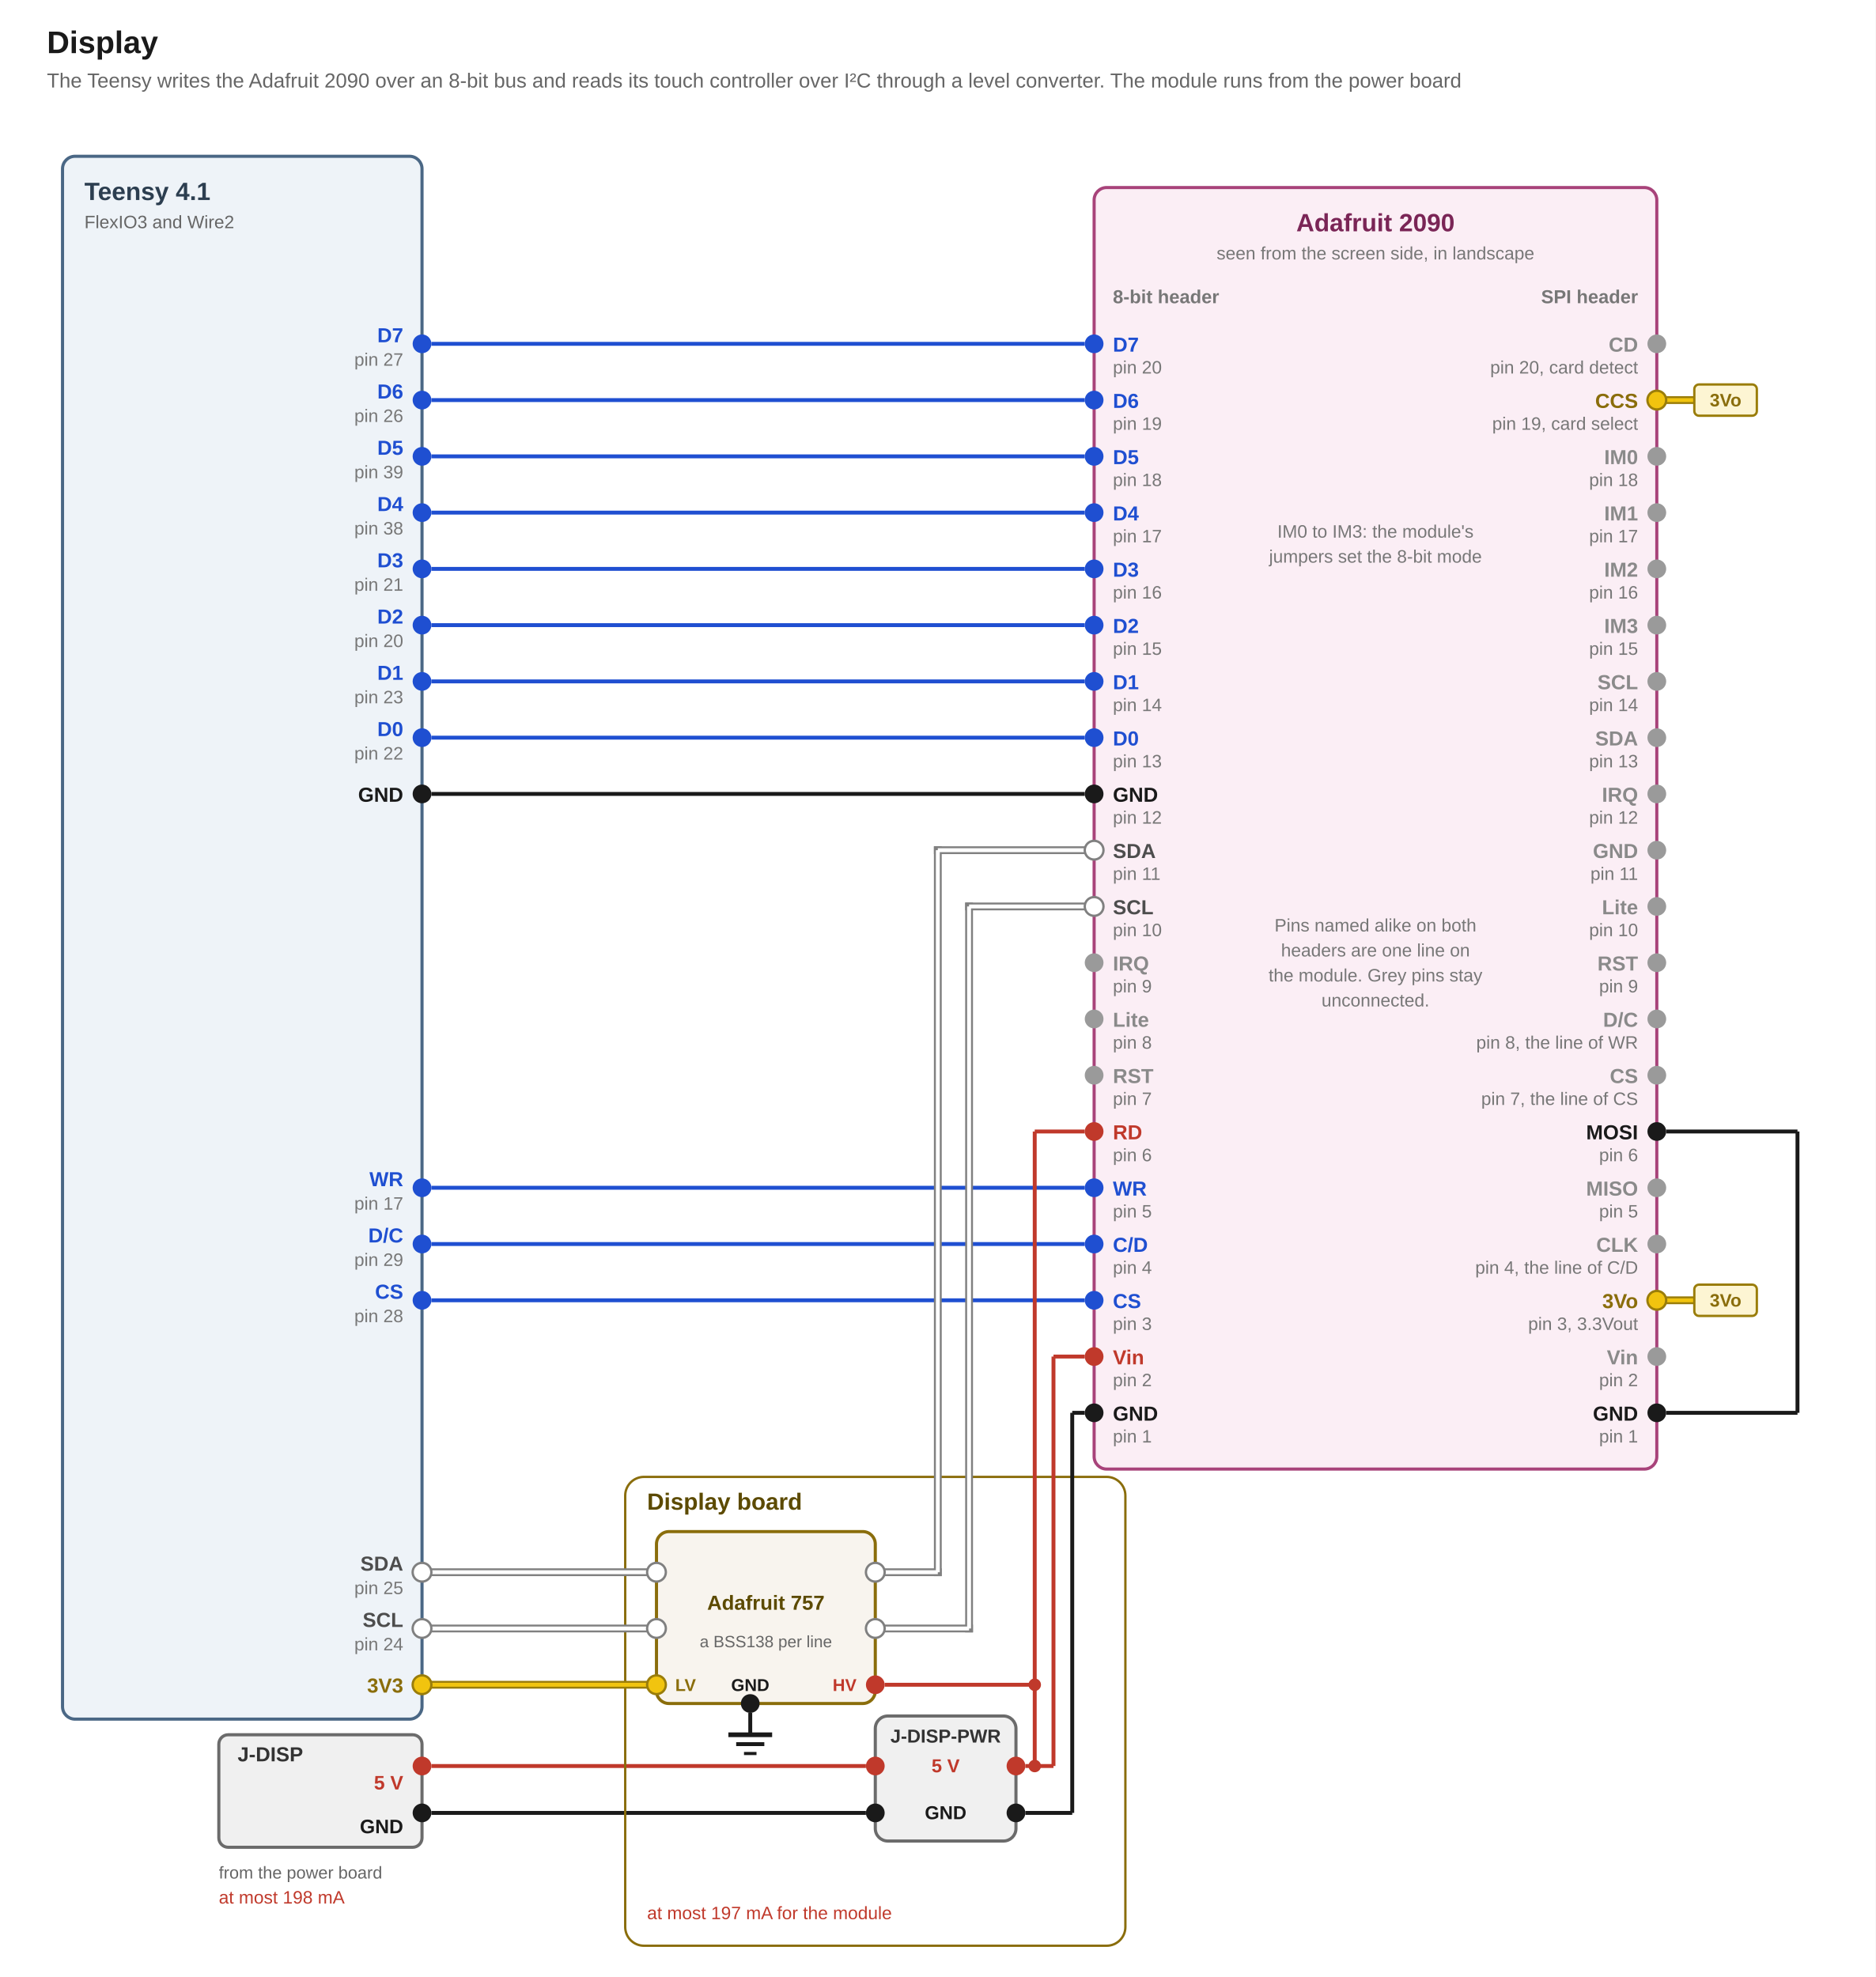
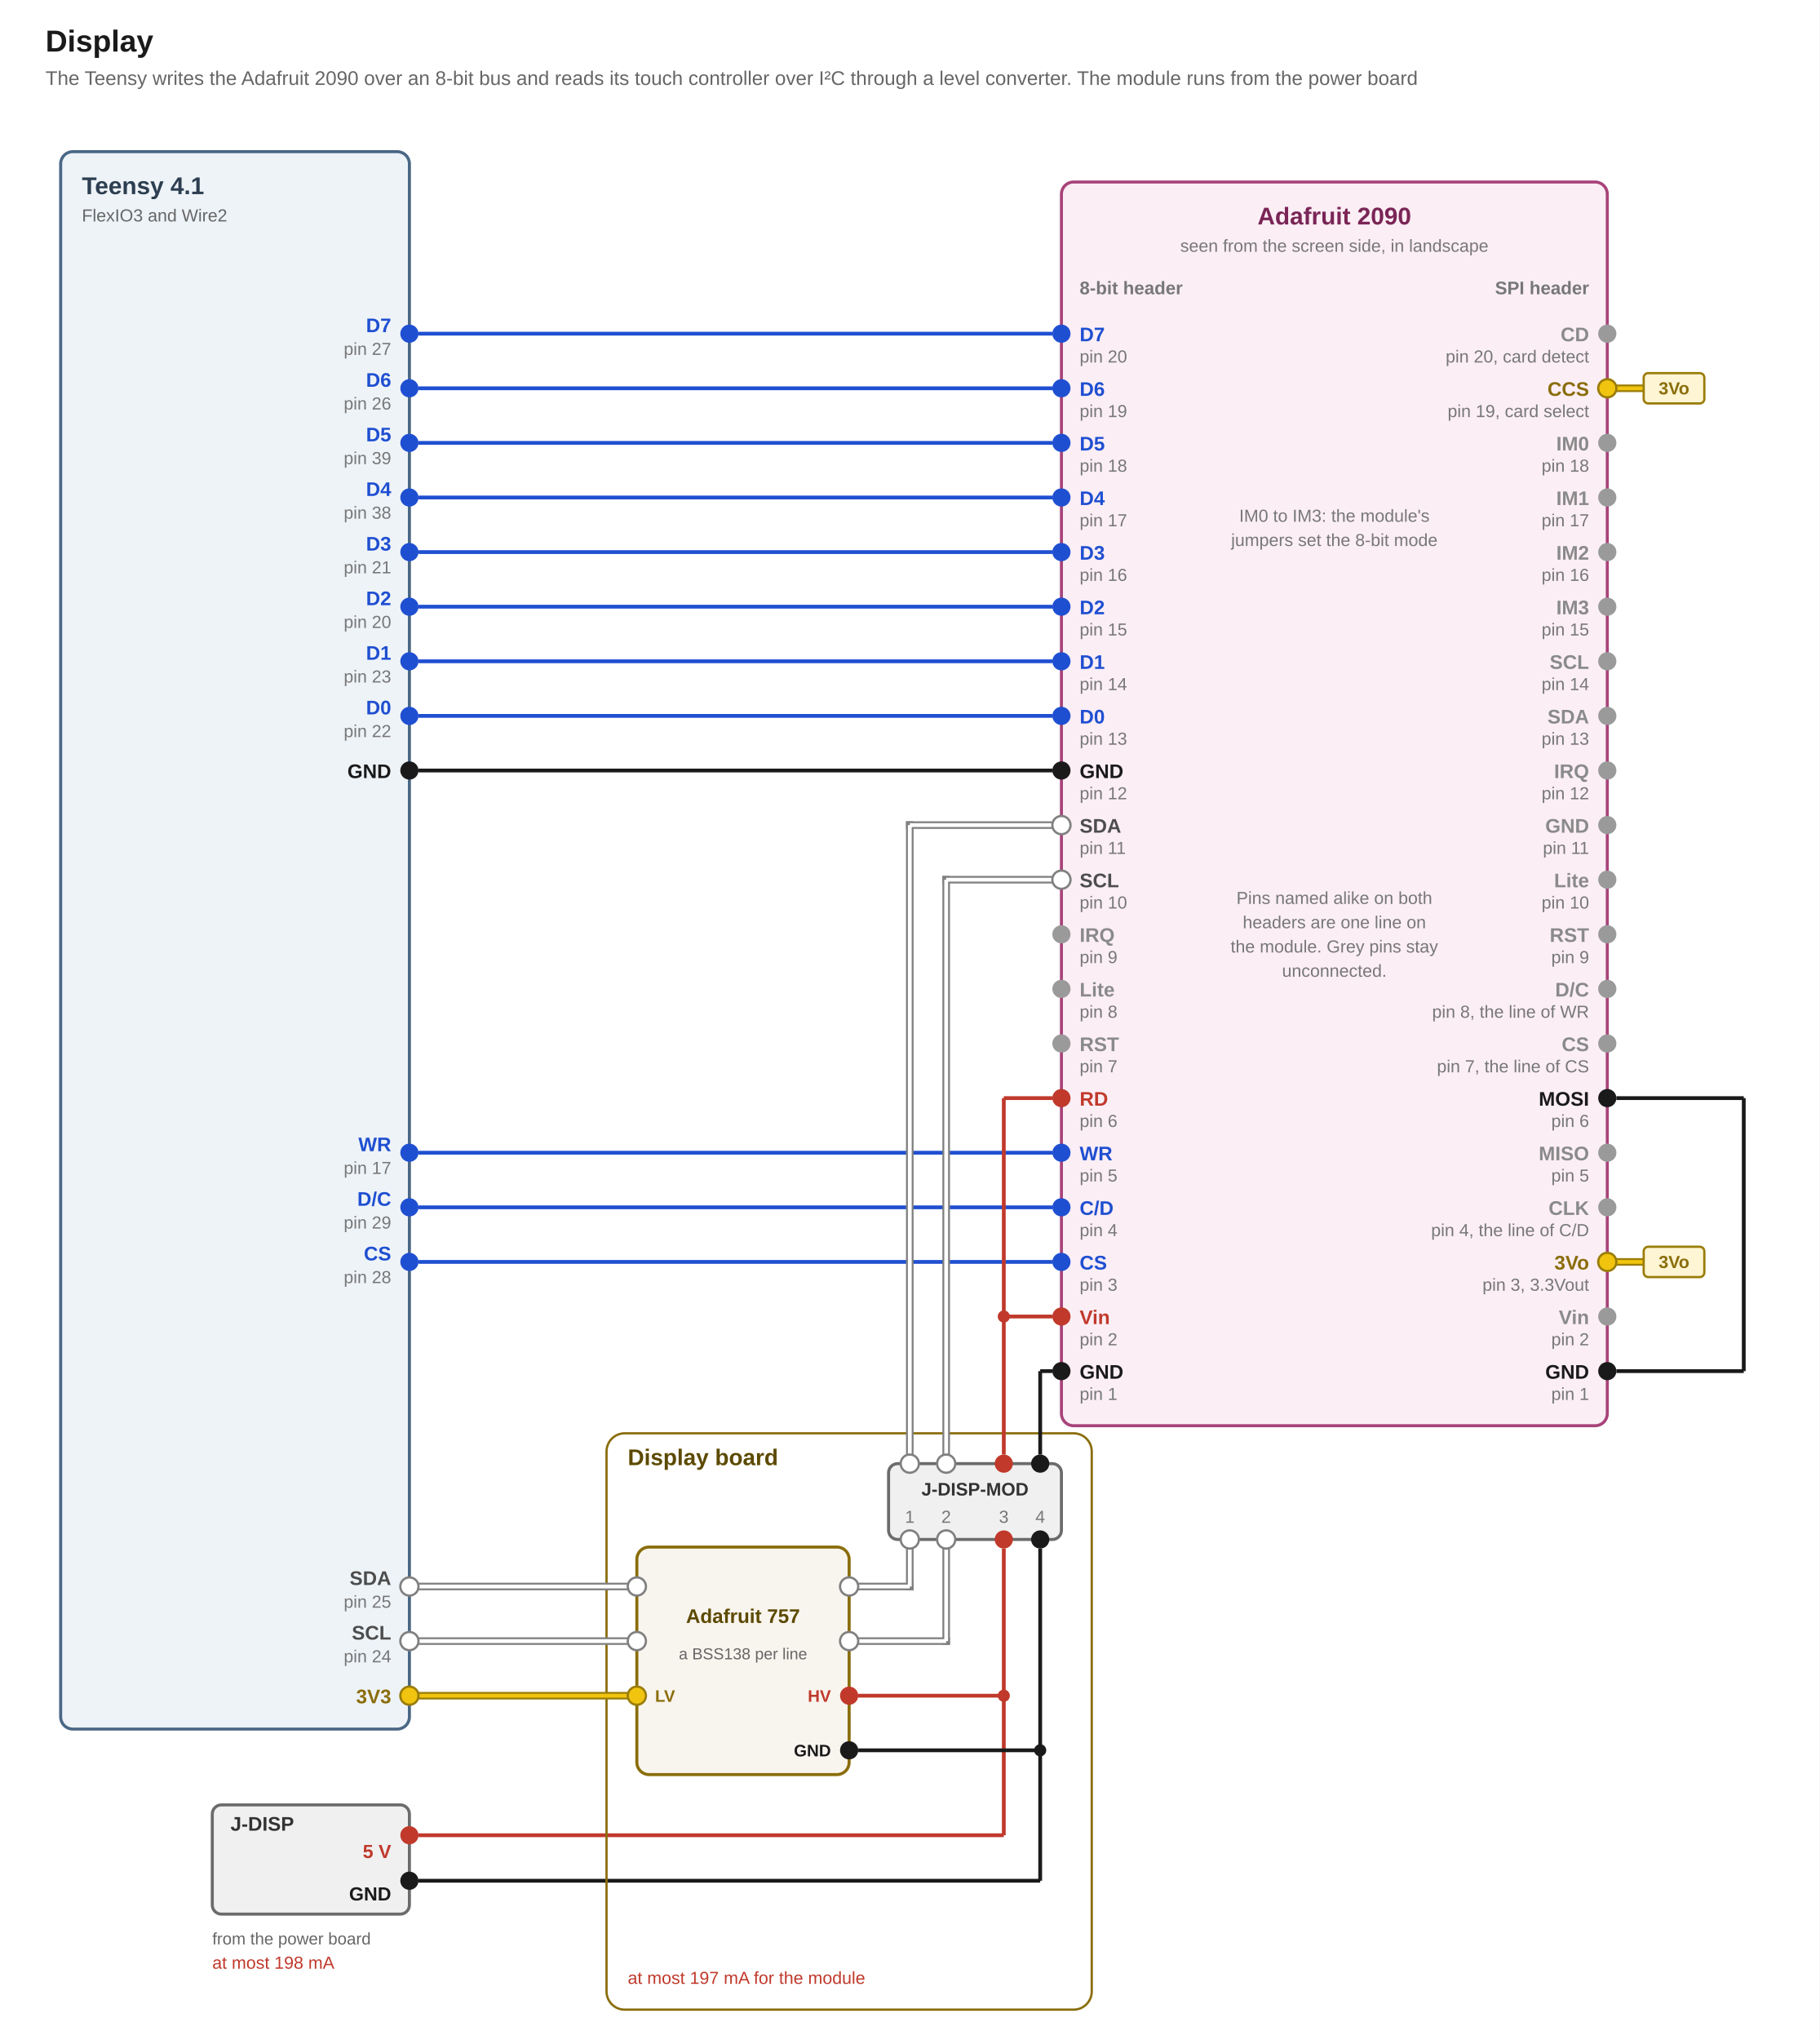
- <svg xmlns="http://www.w3.org/2000/svg" viewBox="0 0 1200 1265" font-family="Segoe UI, Arial, sans-serif">
-   <rect x="0" y="0" width="1200" height="1265" fill="#ffffff" />
+ <svg xmlns="http://www.w3.org/2000/svg" viewBox="0 0 1200 1345" font-family="Segoe UI, Arial, sans-serif">
+   <rect x="0" y="0" width="1200" height="1345" fill="#ffffff" />
  <text x="30" y="34" font-size="20" font-weight="700" fill="#1a1a1a">Display</text>
  <text x="30" y="56" font-size="13" fill="#666">The Teensy writes the Adafruit 2090 over an 8-bit bus and reads its touch controller over I²C through a level converter. The module runs from the power board</text>
-   <rect x="40" y="100" width="230" height="1000" rx="8" fill="#eef3f8" stroke="#4a6785" stroke-width="2" />
+   <rect x="40" y="100" width="230" height="1040" rx="8" fill="#eef3f8" stroke="#4a6785" stroke-width="2" />
  <text x="54" y="128" font-size="16" font-weight="700" fill="#2c3e50">Teensy 4.1</text>
  <text x="54" y="146" font-size="11.5" fill="#666">FlexIO3 and Wire2</text>
  <rect x="700" y="120" width="360" height="820" rx="8" fill="#fbeef5" stroke="#a8437a" stroke-width="2" />
  <text x="880" y="148" text-anchor="middle" font-size="16" font-weight="700" fill="#7a2556">Adafruit 2090</text>
  <text x="880" y="166" text-anchor="middle" font-size="11.5" fill="#777">seen from the screen side, in landscape</text>
  <text x="712" y="194" font-size="12" font-weight="700" fill="#777">8-bit header</text>
  <text x="1048" y="194" text-anchor="end" font-size="12" font-weight="700" fill="#777">SPI header</text>
  <circle cx="270" cy="220" r="6" fill="#1f4fd1" />
  <text x="258" y="219" text-anchor="end" font-size="13" font-weight="700" fill="#1f4fd1">D7</text>
  <text x="258" y="234" text-anchor="end" font-size="11.5" fill="#777" data-pin="D7 to the display">pin 27</text>
  <line x1="276" y1="220" x2="694" y2="220" stroke="#1f4fd1" stroke-width="2.5" />
  <circle cx="270" cy="256" r="6" fill="#1f4fd1" />
  <text x="258" y="255" text-anchor="end" font-size="13" font-weight="700" fill="#1f4fd1">D6</text>
  <text x="258" y="270" text-anchor="end" font-size="11.5" fill="#777" data-pin="D6 to the display">pin 26</text>
  <line x1="276" y1="256" x2="694" y2="256" stroke="#1f4fd1" stroke-width="2.5" />
  <circle cx="270" cy="292" r="6" fill="#1f4fd1" />
  <text x="258" y="291" text-anchor="end" font-size="13" font-weight="700" fill="#1f4fd1">D5</text>
  <text x="258" y="306" text-anchor="end" font-size="11.5" fill="#777" data-pin="D5 to the display">pin 39</text>
  <line x1="276" y1="292" x2="694" y2="292" stroke="#1f4fd1" stroke-width="2.5" />
  <circle cx="270" cy="328" r="6" fill="#1f4fd1" />
  <text x="258" y="327" text-anchor="end" font-size="13" font-weight="700" fill="#1f4fd1">D4</text>
  <text x="258" y="342" text-anchor="end" font-size="11.5" fill="#777" data-pin="D4 to the display">pin 38</text>
  <line x1="276" y1="328" x2="694" y2="328" stroke="#1f4fd1" stroke-width="2.5" />
  <circle cx="270" cy="364" r="6" fill="#1f4fd1" />
  <text x="258" y="363" text-anchor="end" font-size="13" font-weight="700" fill="#1f4fd1">D3</text>
  <text x="258" y="378" text-anchor="end" font-size="11.5" fill="#777" data-pin="D3 to the display">pin 21</text>
  <line x1="276" y1="364" x2="694" y2="364" stroke="#1f4fd1" stroke-width="2.5" />
  <circle cx="270" cy="400" r="6" fill="#1f4fd1" />
  <text x="258" y="399" text-anchor="end" font-size="13" font-weight="700" fill="#1f4fd1">D2</text>
  <text x="258" y="414" text-anchor="end" font-size="11.5" fill="#777" data-pin="D2 to the display">pin 20</text>
  <line x1="276" y1="400" x2="694" y2="400" stroke="#1f4fd1" stroke-width="2.5" />
  <circle cx="270" cy="436" r="6" fill="#1f4fd1" />
  <text x="258" y="435" text-anchor="end" font-size="13" font-weight="700" fill="#1f4fd1">D1</text>
  <text x="258" y="450" text-anchor="end" font-size="11.5" fill="#777" data-pin="D1 to the display">pin 23</text>
  <line x1="276" y1="436" x2="694" y2="436" stroke="#1f4fd1" stroke-width="2.5" />
  <circle cx="270" cy="472" r="6" fill="#1f4fd1" />
  <text x="258" y="471" text-anchor="end" font-size="13" font-weight="700" fill="#1f4fd1">D0</text>
  <text x="258" y="486" text-anchor="end" font-size="11.5" fill="#777" data-pin="D0 to the display">pin 22</text>
  <line x1="276" y1="472" x2="694" y2="472" stroke="#1f4fd1" stroke-width="2.5" />
  <circle cx="270" cy="760" r="6" fill="#1f4fd1" />
  <text x="258" y="759" text-anchor="end" font-size="13" font-weight="700" fill="#1f4fd1">WR</text>
  <text x="258" y="774" text-anchor="end" font-size="11.5" fill="#777" data-pin="WR to the display">pin 17</text>
  <line x1="276" y1="760" x2="694" y2="760" stroke="#1f4fd1" stroke-width="2.5" />
  <circle cx="270" cy="796" r="6" fill="#1f4fd1" />
  <text x="258" y="795" text-anchor="end" font-size="13" font-weight="700" fill="#1f4fd1">D/C</text>
  <text x="258" y="810" text-anchor="end" font-size="11.5" fill="#777" data-pin="D/C to the display">pin 29</text>
  <line x1="276" y1="796" x2="694" y2="796" stroke="#1f4fd1" stroke-width="2.5" />
  <circle cx="270" cy="832" r="6" fill="#1f4fd1" />
  <text x="258" y="831" text-anchor="end" font-size="13" font-weight="700" fill="#1f4fd1">CS</text>
  <text x="258" y="846" text-anchor="end" font-size="11.5" fill="#777" data-pin="CS to the display controller">pin 28</text>
  <line x1="276" y1="832" x2="694" y2="832" stroke="#1f4fd1" stroke-width="2.5" />
  <circle cx="270" cy="508" r="6" fill="#1a1a1a" />
  <text x="258" y="513" text-anchor="end" font-size="13" font-weight="700" fill="#1a1a1a">GND</text>
  <line x1="276" y1="508" x2="694" y2="508" stroke="#1a1a1a" stroke-width="2.5" />
  <circle cx="700" cy="220" r="6" fill="#1f4fd1" />
  <text x="712" y="225" font-size="13" font-weight="700" fill="#1f4fd1">D7</text>
  <text x="712" y="239" font-size="11.5" fill="#777">pin 20</text>
  <circle cx="700" cy="256" r="6" fill="#1f4fd1" />
  <text x="712" y="261" font-size="13" font-weight="700" fill="#1f4fd1">D6</text>
  <text x="712" y="275" font-size="11.5" fill="#777">pin 19</text>
  <circle cx="700" cy="292" r="6" fill="#1f4fd1" />
  <text x="712" y="297" font-size="13" font-weight="700" fill="#1f4fd1">D5</text>
  <text x="712" y="311" font-size="11.5" fill="#777">pin 18</text>
  <circle cx="700" cy="328" r="6" fill="#1f4fd1" />
  <text x="712" y="333" font-size="13" font-weight="700" fill="#1f4fd1">D4</text>
  <text x="712" y="347" font-size="11.5" fill="#777">pin 17</text>
  <circle cx="700" cy="364" r="6" fill="#1f4fd1" />
  <text x="712" y="369" font-size="13" font-weight="700" fill="#1f4fd1">D3</text>
  <text x="712" y="383" font-size="11.5" fill="#777">pin 16</text>
  <circle cx="700" cy="400" r="6" fill="#1f4fd1" />
  <text x="712" y="405" font-size="13" font-weight="700" fill="#1f4fd1">D2</text>
  <text x="712" y="419" font-size="11.5" fill="#777">pin 15</text>
  <circle cx="700" cy="436" r="6" fill="#1f4fd1" />
  <text x="712" y="441" font-size="13" font-weight="700" fill="#1f4fd1">D1</text>
  <text x="712" y="455" font-size="11.5" fill="#777">pin 14</text>
  <circle cx="700" cy="472" r="6" fill="#1f4fd1" />
  <text x="712" y="477" font-size="13" font-weight="700" fill="#1f4fd1">D0</text>
  <text x="712" y="491" font-size="11.5" fill="#777">pin 13</text>
  <circle cx="700" cy="508" r="6" fill="#1a1a1a" />
  <text x="712" y="513" font-size="13" font-weight="700" fill="#1a1a1a">GND</text>
  <text x="712" y="527" font-size="11.5" fill="#777">pin 12</text>
  <text x="712" y="549" font-size="13" font-weight="700" fill="#4d4d4d">SDA</text>
  <text x="712" y="563" font-size="11.5" fill="#777">pin 11</text>
  <text x="712" y="585" font-size="13" font-weight="700" fill="#4d4d4d">SCL</text>
  <text x="712" y="599" font-size="11.5" fill="#777">pin 10</text>
  <circle cx="700" cy="616" r="6" fill="#9a9a9a" />
  <text x="712" y="621" font-size="13" font-weight="700" fill="#8a8a8a">IRQ</text>
  <text x="712" y="635" font-size="11.5" fill="#777">pin 9</text>
  <circle cx="700" cy="652" r="6" fill="#9a9a9a" />
  <text x="712" y="657" font-size="13" font-weight="700" fill="#8a8a8a">Lite</text>
  <text x="712" y="671" font-size="11.5" fill="#777">pin 8</text>
  <circle cx="700" cy="688" r="6" fill="#9a9a9a" />
  <text x="712" y="693" font-size="13" font-weight="700" fill="#8a8a8a">RST</text>
  <text x="712" y="707" font-size="11.5" fill="#777">pin 7</text>
  <circle cx="700" cy="724" r="6" fill="#c0392b" />
  <text x="712" y="729" font-size="13" font-weight="700" fill="#c0392b">RD</text>
  <text x="712" y="743" font-size="11.5" fill="#777">pin 6</text>
  <circle cx="700" cy="760" r="6" fill="#1f4fd1" />
  <text x="712" y="765" font-size="13" font-weight="700" fill="#1f4fd1">WR</text>
  <text x="712" y="779" font-size="11.5" fill="#777">pin 5</text>
  <circle cx="700" cy="796" r="6" fill="#1f4fd1" />
  <text x="712" y="801" font-size="13" font-weight="700" fill="#1f4fd1">C/D</text>
  <text x="712" y="815" font-size="11.5" fill="#777">pin 4</text>
  <circle cx="700" cy="832" r="6" fill="#1f4fd1" />
  <text x="712" y="837" font-size="13" font-weight="700" fill="#1f4fd1">CS</text>
  <text x="712" y="851" font-size="11.5" fill="#777">pin 3</text>
  <circle cx="700" cy="868" r="6" fill="#c0392b" />
  <text x="712" y="873" font-size="13" font-weight="700" fill="#c0392b">Vin</text>
  <text x="712" y="887" font-size="11.5" fill="#777">pin 2</text>
  <circle cx="700" cy="904" r="6" fill="#1a1a1a" />
  <text x="712" y="909" font-size="13" font-weight="700" fill="#1a1a1a">GND</text>
  <text x="712" y="923" font-size="11.5" fill="#777">pin 1</text>
  <circle cx="1060" cy="220" r="6" fill="#9a9a9a" />
  <text x="1048" y="225" text-anchor="end" font-size="13" font-weight="700" fill="#8a8a8a">CD</text>
  <text x="1048" y="239" text-anchor="end" font-size="11.5" fill="#777">pin 20, card detect</text>
  <text x="1048" y="261" text-anchor="end" font-size="13" font-weight="700" fill="#8a6d0b">CCS</text>
  <text x="1048" y="275" text-anchor="end" font-size="11.5" fill="#777">pin 19, card select</text>
  <circle cx="1060" cy="292" r="6" fill="#9a9a9a" />
  <text x="1048" y="297" text-anchor="end" font-size="13" font-weight="700" fill="#8a8a8a">IM0</text>
  <text x="1048" y="311" text-anchor="end" font-size="11.5" fill="#777">pin 18</text>
  <circle cx="1060" cy="328" r="6" fill="#9a9a9a" />
  <text x="1048" y="333" text-anchor="end" font-size="13" font-weight="700" fill="#8a8a8a">IM1</text>
  <text x="1048" y="347" text-anchor="end" font-size="11.5" fill="#777">pin 17</text>
  <circle cx="1060" cy="364" r="6" fill="#9a9a9a" />
  <text x="1048" y="369" text-anchor="end" font-size="13" font-weight="700" fill="#8a8a8a">IM2</text>
  <text x="1048" y="383" text-anchor="end" font-size="11.5" fill="#777">pin 16</text>
  <circle cx="1060" cy="400" r="6" fill="#9a9a9a" />
  <text x="1048" y="405" text-anchor="end" font-size="13" font-weight="700" fill="#8a8a8a">IM3</text>
  <text x="1048" y="419" text-anchor="end" font-size="11.5" fill="#777">pin 15</text>
  <circle cx="1060" cy="436" r="6" fill="#9a9a9a" />
  <text x="1048" y="441" text-anchor="end" font-size="13" font-weight="700" fill="#8a8a8a">SCL</text>
  <text x="1048" y="455" text-anchor="end" font-size="11.5" fill="#777">pin 14</text>
  <circle cx="1060" cy="472" r="6" fill="#9a9a9a" />
  <text x="1048" y="477" text-anchor="end" font-size="13" font-weight="700" fill="#8a8a8a">SDA</text>
  <text x="1048" y="491" text-anchor="end" font-size="11.5" fill="#777">pin 13</text>
  <circle cx="1060" cy="508" r="6" fill="#9a9a9a" />
  <text x="1048" y="513" text-anchor="end" font-size="13" font-weight="700" fill="#8a8a8a">IRQ</text>
  <text x="1048" y="527" text-anchor="end" font-size="11.5" fill="#777">pin 12</text>
  <circle cx="1060" cy="544" r="6" fill="#9a9a9a" />
  <text x="1048" y="549" text-anchor="end" font-size="13" font-weight="700" fill="#8a8a8a">GND</text>
  <text x="1048" y="563" text-anchor="end" font-size="11.5" fill="#777">pin 11</text>
  <circle cx="1060" cy="580" r="6" fill="#9a9a9a" />
  <text x="1048" y="585" text-anchor="end" font-size="13" font-weight="700" fill="#8a8a8a">Lite</text>
  <text x="1048" y="599" text-anchor="end" font-size="11.5" fill="#777">pin 10</text>
  <circle cx="1060" cy="616" r="6" fill="#9a9a9a" />
  <text x="1048" y="621" text-anchor="end" font-size="13" font-weight="700" fill="#8a8a8a">RST</text>
  <text x="1048" y="635" text-anchor="end" font-size="11.5" fill="#777">pin 9</text>
  <circle cx="1060" cy="652" r="6" fill="#9a9a9a" />
  <text x="1048" y="657" text-anchor="end" font-size="13" font-weight="700" fill="#8a8a8a">D/C</text>
  <text x="1048" y="671" text-anchor="end" font-size="11.5" fill="#777">pin 8, the line of WR</text>
  <circle cx="1060" cy="688" r="6" fill="#9a9a9a" />
  <text x="1048" y="693" text-anchor="end" font-size="13" font-weight="700" fill="#8a8a8a">CS</text>
  <text x="1048" y="707" text-anchor="end" font-size="11.5" fill="#777">pin 7, the line of CS</text>
  <circle cx="1060" cy="724" r="6" fill="#1a1a1a" />
  <text x="1048" y="729" text-anchor="end" font-size="13" font-weight="700" fill="#1a1a1a">MOSI</text>
  <text x="1048" y="743" text-anchor="end" font-size="11.5" fill="#777">pin 6</text>
  <circle cx="1060" cy="760" r="6" fill="#9a9a9a" />
  <text x="1048" y="765" text-anchor="end" font-size="13" font-weight="700" fill="#8a8a8a">MISO</text>
  <text x="1048" y="779" text-anchor="end" font-size="11.5" fill="#777">pin 5</text>
  <circle cx="1060" cy="796" r="6" fill="#9a9a9a" />
  <text x="1048" y="801" text-anchor="end" font-size="13" font-weight="700" fill="#8a8a8a">CLK</text>
  <text x="1048" y="815" text-anchor="end" font-size="11.5" fill="#777">pin 4, the line of C/D</text>
  <text x="1048" y="837" text-anchor="end" font-size="13" font-weight="700" fill="#8a6d0b">3Vo</text>
  <text x="1048" y="851" text-anchor="end" font-size="11.5" fill="#777">pin 3, 3.3Vout</text>
  <circle cx="1060" cy="868" r="6" fill="#9a9a9a" />
  <text x="1048" y="873" text-anchor="end" font-size="13" font-weight="700" fill="#8a8a8a">Vin</text>
  <text x="1048" y="887" text-anchor="end" font-size="11.5" fill="#777">pin 2</text>
  <circle cx="1060" cy="904" r="6" fill="#1a1a1a" />
  <text x="1048" y="909" text-anchor="end" font-size="13" font-weight="700" fill="#1a1a1a">GND</text>
  <text x="1048" y="923" text-anchor="end" font-size="11.5" fill="#777">pin 1</text>
  <text x="880" y="344" text-anchor="middle" font-size="11.5" fill="#777">IM0 to IM3: the module's</text>
  <text x="880" y="360" text-anchor="middle" font-size="11.5" fill="#777">jumpers set the 8-bit mode</text>
  <text x="880" y="596" text-anchor="middle" font-size="11.5" fill="#777">Pins named alike on both</text>
  <text x="880" y="612" text-anchor="middle" font-size="11.5" fill="#777">headers are one line on</text>
  <text x="880" y="628" text-anchor="middle" font-size="11.5" fill="#777">the module. Grey pins stay</text>
  <text x="880" y="644" text-anchor="middle" font-size="11.5" fill="#777">unconnected.</text>
  <line x1="1066" y1="256" x2="1084" y2="256" stroke="#9a7d0a" stroke-width="5" />
  <line x1="1066" y1="256" x2="1084" y2="256" stroke="#f1c40f" stroke-width="2.5" />
  <rect x="1084" y="246" width="40" height="20" rx="3" fill="#fdf5d3" stroke="#9a7d0a" stroke-width="1.5" />
  <text x="1104" y="260" text-anchor="middle" font-size="11.5" font-weight="700" fill="#8a6d0b">3Vo</text>
  <line x1="1066" y1="832" x2="1084" y2="832" stroke="#9a7d0a" stroke-width="5" />
  <line x1="1066" y1="832" x2="1084" y2="832" stroke="#f1c40f" stroke-width="2.5" />
  <rect x="1084" y="822" width="40" height="20" rx="3" fill="#fdf5d3" stroke="#9a7d0a" stroke-width="1.5" />
  <text x="1104" y="836" text-anchor="middle" font-size="11.5" font-weight="700" fill="#8a6d0b">3Vo</text>
  <line x1="1066" y1="724" x2="1150" y2="724" stroke="#1a1a1a" stroke-width="2.5" />
  <line x1="1150" y1="724" x2="1150" y2="904" stroke="#1a1a1a" stroke-width="2.5" />
  <line x1="1150" y1="904" x2="1066" y2="904" stroke="#1a1a1a" stroke-width="2.5" />
-   <rect x="140" y="1110" width="130" height="72" rx="6" fill="#f0f0f0" stroke="#6b6b6b" stroke-width="2" />
-   <text x="152" y="1127" font-size="13" font-weight="700" fill="#333333">J-DISP</text>
-   <circle cx="270" cy="1130" r="6" fill="#c0392b" />
-   <text x="258" y="1145" text-anchor="end" font-size="12.5" font-weight="700" fill="#c0392b" data-fig="v_rail">5 V</text>
-   <circle cx="270" cy="1160" r="6" fill="#1a1a1a" />
-   <text x="258" y="1173" text-anchor="end" font-size="12.5" font-weight="700" fill="#1a1a1a">GND</text>
-   <text x="140" y="1202" font-size="11" fill="#666">from the power board</text>
-   <text x="140" y="1218" font-size="11.5" fill="#c0392b" data-fig="i_disp">at most 198 mA</text>
-   <line x1="276" y1="1130" x2="554" y2="1130" stroke="#c0392b" stroke-width="2.5" />
-   <line x1="276" y1="1160" x2="554" y2="1160" stroke="#1a1a1a" stroke-width="2.5" />
-   <rect x="400" y="945" width="320" height="300" rx="12" fill="none" stroke="#8a6d0b" stroke-width="1.5" />
+   <rect x="140" y="1190" width="130" height="72" rx="6" fill="#f0f0f0" stroke="#6b6b6b" stroke-width="2" />
+   <text x="152" y="1207" font-size="13" font-weight="700" fill="#333333">J-DISP</text>
+   <circle cx="270" cy="1210" r="6" fill="#c0392b" />
+   <text x="258" y="1225" text-anchor="end" font-size="12.5" font-weight="700" fill="#c0392b" data-fig="v_rail">5 V</text>
+   <circle cx="270" cy="1240" r="6" fill="#1a1a1a" />
+   <text x="258" y="1253" text-anchor="end" font-size="12.5" font-weight="700" fill="#1a1a1a">GND</text>
+   <text x="140" y="1282" font-size="11" fill="#666">from the power board</text>
+   <text x="140" y="1298" font-size="11.5" fill="#c0392b" data-fig="i_disp">at most 198 mA</text>
+   <line x1="276" y1="1210" x2="662" y2="1210" stroke="#c0392b" stroke-width="2.5" />
+   <line x1="276" y1="1240" x2="686" y2="1240" stroke="#1a1a1a" stroke-width="2.5" />
+   <rect x="400" y="945" width="320" height="380" rx="12" fill="none" stroke="#8a6d0b" stroke-width="1.5" />
  <text x="414" y="966" font-size="15" font-weight="700" fill="#5c4a00">Display board</text>
-   <rect x="560" y="1098" width="90" height="80" rx="8" fill="#f0f0f0" stroke="#6b6b6b" stroke-width="2" />
-   <text x="605" y="1115" text-anchor="middle" font-size="12" font-weight="700" fill="#333333">J-DISP-PWR</text>
-   <circle cx="560" cy="1130" r="6" fill="#c0392b" />
-   <circle cx="650" cy="1130" r="6" fill="#c0392b" />
-   <text x="605" y="1134" text-anchor="middle" font-size="12" font-weight="700" fill="#c0392b" data-fig="v_rail">5 V</text>
-   <circle cx="560" cy="1160" r="6" fill="#1a1a1a" />
-   <circle cx="650" cy="1160" r="6" fill="#1a1a1a" />
-   <text x="605" y="1164" text-anchor="middle" font-size="12" font-weight="700" fill="#1a1a1a">GND</text>
-   <text x="414" y="1228" font-size="11.5" fill="#c0392b" data-fig="i_module">at most 197 mA for the module</text>
-   <rect x="420" y="980" width="140" height="110" rx="8" fill="#f8f4ee" stroke="#8a6d0b" stroke-width="2" />
-   <text x="490" y="1030" text-anchor="middle" font-size="13" font-weight="700" fill="#5c4a00">Adafruit 757</text>
-   <text x="490" y="1054" text-anchor="middle" font-size="10.5" fill="#666">a BSS138 per line</text>
-   <text x="432" y="1082" font-size="11" font-weight="700" fill="#8a6d0b">LV</text>
-   <circle cx="560" cy="1078" r="6" fill="#c0392b" />
-   <text x="548" y="1082" text-anchor="end" font-size="11" font-weight="700" fill="#c0392b">HV</text>
-   <circle cx="480" cy="1090" r="6" fill="#1a1a1a" />
-   <text x="480" y="1082" text-anchor="middle" font-size="11" font-weight="700" fill="#1a1a1a">GND</text>
-   <line x1="480" y1="1096" x2="480" y2="1110" stroke="#1a1a1a" stroke-width="2.5" />
-   <line x1="466" y1="1110" x2="494" y2="1110" stroke="#1a1a1a" stroke-width="3" />
-   <line x1="471" y1="1116" x2="489" y2="1116" stroke="#1a1a1a" stroke-width="2.5" />
-   <line x1="476" y1="1122" x2="484" y2="1122" stroke="#1a1a1a" stroke-width="2" />
-   <line x1="566" y1="1078" x2="662" y2="1078" stroke="#c0392b" stroke-width="2.5" />
-   <circle cx="662" cy="1078" r="4" fill="#c0392b" />
-   <text x="258" y="1005" text-anchor="end" font-size="13" font-weight="700" fill="#4d4d4d">SDA</text>
-   <text x="258" y="1020" text-anchor="end" font-size="11.5" fill="#777" data-pin="SDA to the touch controller">pin 25</text>
-   <line x1="276" y1="1006" x2="414" y2="1006" stroke="#808080" stroke-width="5" />
-   <line x1="276" y1="1006" x2="414" y2="1006" stroke="#ffffff" stroke-width="2.5" />
-   <text x="258" y="1041" text-anchor="end" font-size="13" font-weight="700" fill="#4d4d4d">SCL</text>
-   <text x="258" y="1056" text-anchor="end" font-size="11.5" fill="#777" data-pin="SCL to the touch controller">pin 24</text>
-   <line x1="276" y1="1042" x2="414" y2="1042" stroke="#808080" stroke-width="5" />
-   <line x1="276" y1="1042" x2="414" y2="1042" stroke="#ffffff" stroke-width="2.5" />
-   <text x="258" y="1083" text-anchor="end" font-size="13" font-weight="700" fill="#8a6d0b">3V3</text>
-   <line x1="276" y1="1078" x2="414" y2="1078" stroke="#9a7d0a" stroke-width="5" />
-   <line x1="276" y1="1078" x2="414" y2="1078" stroke="#f1c40f" stroke-width="2.5" />
-   <line x1="656" y1="1130" x2="674" y2="1130" stroke="#c0392b" stroke-width="2.5" />
-   <circle cx="662" cy="1130" r="4" fill="#c0392b" />
-   <line x1="662" y1="1130" x2="662" y2="724" stroke="#c0392b" stroke-width="2.5" />
+   <text x="414" y="1308" font-size="11.5" fill="#c0392b" data-fig="i_module">at most 197 mA for the module</text>
+   <rect x="420" y="1020" width="140" height="150" rx="8" fill="#f8f4ee" stroke="#8a6d0b" stroke-width="2" />
+   <text x="490" y="1070" text-anchor="middle" font-size="13" font-weight="700" fill="#5c4a00">Adafruit 757</text>
+   <text x="490" y="1094" text-anchor="middle" font-size="10.5" fill="#666">a BSS138 per line</text>
+   <text x="432" y="1122" font-size="11" font-weight="700" fill="#8a6d0b">LV</text>
+   <circle cx="560" cy="1118" r="6" fill="#c0392b" />
+   <text x="548" y="1122" text-anchor="end" font-size="11" font-weight="700" fill="#c0392b">HV</text>
+   <text x="258" y="1045" text-anchor="end" font-size="13" font-weight="700" fill="#4d4d4d">SDA</text>
+   <text x="258" y="1060" text-anchor="end" font-size="11.5" fill="#777" data-pin="SDA to the touch controller">pin 25</text>
+   <line x1="276" y1="1046" x2="414" y2="1046" stroke="#808080" stroke-width="5" />
+   <line x1="276" y1="1046" x2="414" y2="1046" stroke="#ffffff" stroke-width="2.5" />
+   <text x="258" y="1081" text-anchor="end" font-size="13" font-weight="700" fill="#4d4d4d">SCL</text>
+   <text x="258" y="1096" text-anchor="end" font-size="11.5" fill="#777" data-pin="SCL to the touch controller">pin 24</text>
+   <line x1="276" y1="1082" x2="414" y2="1082" stroke="#808080" stroke-width="5" />
+   <line x1="276" y1="1082" x2="414" y2="1082" stroke="#ffffff" stroke-width="2.5" />
+   <text x="258" y="1123" text-anchor="end" font-size="13" font-weight="700" fill="#8a6d0b">3V3</text>
+   <line x1="276" y1="1118" x2="414" y2="1118" stroke="#9a7d0a" stroke-width="5" />
+   <line x1="276" y1="1118" x2="414" y2="1118" stroke="#f1c40f" stroke-width="2.5" />
+   <circle cx="560" cy="1154" r="6" fill="#1a1a1a" />
+   <text x="548" y="1158" text-anchor="end" font-size="11" font-weight="700" fill="#1a1a1a">GND</text>
+   <rect x="586" y="965" width="114" height="50" rx="6" fill="#f0f0f0" stroke="#6b6b6b" stroke-width="2" />
+   <text x="643" y="986" text-anchor="middle" font-size="12" font-weight="700" fill="#333333">J-DISP-MOD</text>
+   <text x="600" y="1004" text-anchor="middle" font-size="11.5" fill="#777">1</text>
+   <text x="624" y="1004" text-anchor="middle" font-size="11.5" fill="#777">2</text>
+   <text x="662" y="1004" text-anchor="middle" font-size="11.5" fill="#777">3</text>
+   <text x="686" y="1004" text-anchor="middle" font-size="11.5" fill="#777">4</text>
+   <line x1="662" y1="1210" x2="662" y2="1021" stroke="#c0392b" stroke-width="2.5" />
+   <line x1="566" y1="1118" x2="662" y2="1118" stroke="#c0392b" stroke-width="2.5" />
+   <circle cx="662" cy="1118" r="4" fill="#c0392b" />
+   <line x1="686" y1="1240" x2="686" y2="1021" stroke="#1a1a1a" stroke-width="2.5" />
+   <line x1="566" y1="1154" x2="686" y2="1154" stroke="#1a1a1a" stroke-width="2.5" />
+   <circle cx="686" cy="1154" r="4" fill="#1a1a1a" />
+   <line x1="566" y1="1046" x2="602.5" y2="1046" stroke="#808080" stroke-width="5" />
+   <line x1="600" y1="1048.5" x2="600" y2="1021" stroke="#808080" stroke-width="5" />
+   <line x1="566" y1="1046" x2="600" y2="1046" stroke="#ffffff" stroke-width="2.5" />
+   <line x1="600" y1="1046" x2="600" y2="1021" stroke="#ffffff" stroke-width="2.5" />
+   <line x1="566" y1="1082" x2="626.5" y2="1082" stroke="#808080" stroke-width="5" />
+   <line x1="624" y1="1084.5" x2="624" y2="1021" stroke="#808080" stroke-width="5" />
+   <line x1="566" y1="1082" x2="624" y2="1082" stroke="#ffffff" stroke-width="2.5" />
+   <line x1="624" y1="1082" x2="624" y2="1021" stroke="#ffffff" stroke-width="2.5" />
+   <line x1="662" y1="959" x2="662" y2="724" stroke="#c0392b" stroke-width="2.5" />
  <line x1="662" y1="724" x2="694" y2="724" stroke="#c0392b" stroke-width="2.5" />
-   <line x1="674" y1="1130" x2="674" y2="868" stroke="#c0392b" stroke-width="2.5" />
-   <line x1="674" y1="868" x2="694" y2="868" stroke="#c0392b" stroke-width="2.5" />
-   <line x1="656" y1="1160" x2="686" y2="1160" stroke="#1a1a1a" stroke-width="2.5" />
-   <line x1="686" y1="1160" x2="686" y2="904" stroke="#1a1a1a" stroke-width="2.5" />
+   <line x1="662" y1="868" x2="694" y2="868" stroke="#c0392b" stroke-width="2.5" />
+   <circle cx="662" cy="868" r="4" fill="#c0392b" />
+   <line x1="686" y1="959" x2="686" y2="904" stroke="#1a1a1a" stroke-width="2.5" />
  <line x1="686" y1="904" x2="694" y2="904" stroke="#1a1a1a" stroke-width="2.5" />
-   <line x1="566" y1="1006" x2="602.5" y2="1006" stroke="#808080" stroke-width="5" />
-   <line x1="600" y1="1008.5" x2="600" y2="541.5" stroke="#808080" stroke-width="5" />
+   <line x1="600" y1="959" x2="600" y2="541.5" stroke="#808080" stroke-width="5" />
  <line x1="597.5" y1="544" x2="694" y2="544" stroke="#808080" stroke-width="5" />
-   <line x1="566" y1="1006" x2="600" y2="1006" stroke="#ffffff" stroke-width="2.5" />
-   <line x1="600" y1="1006" x2="600" y2="544" stroke="#ffffff" stroke-width="2.5" />
+   <line x1="600" y1="959" x2="600" y2="544" stroke="#ffffff" stroke-width="2.5" />
  <line x1="600" y1="544" x2="694" y2="544" stroke="#ffffff" stroke-width="2.5" />
-   <line x1="566" y1="1042" x2="622.5" y2="1042" stroke="#808080" stroke-width="5" />
-   <line x1="620" y1="1044.5" x2="620" y2="577.5" stroke="#808080" stroke-width="5" />
-   <line x1="617.5" y1="580" x2="694" y2="580" stroke="#808080" stroke-width="5" />
-   <line x1="566" y1="1042" x2="620" y2="1042" stroke="#ffffff" stroke-width="2.5" />
-   <line x1="620" y1="1042" x2="620" y2="580" stroke="#ffffff" stroke-width="2.5" />
-   <line x1="620" y1="580" x2="694" y2="580" stroke="#ffffff" stroke-width="2.5" />
+   <line x1="624" y1="959" x2="624" y2="577.5" stroke="#808080" stroke-width="5" />
+   <line x1="621.5" y1="580" x2="694" y2="580" stroke="#808080" stroke-width="5" />
+   <line x1="624" y1="959" x2="624" y2="580" stroke="#ffffff" stroke-width="2.5" />
+   <line x1="624" y1="580" x2="694" y2="580" stroke="#ffffff" stroke-width="2.5" />
+   <circle cx="662" cy="965" r="6" fill="#c0392b" />
+   <circle cx="662" cy="1015" r="6" fill="#c0392b" />
+   <circle cx="686" cy="965" r="6" fill="#1a1a1a" />
+   <circle cx="686" cy="1015" r="6" fill="#1a1a1a" />
  <circle cx="700" cy="544" r="6" fill="#ffffff" stroke="#808080" stroke-width="1.5" />
  <circle cx="700" cy="580" r="6" fill="#ffffff" stroke="#808080" stroke-width="1.5" />
  <circle cx="1060" cy="256" r="6" fill="#f1c40f" stroke="#9a7d0a" stroke-width="1.5" />
  <circle cx="1060" cy="832" r="6" fill="#f1c40f" stroke="#9a7d0a" stroke-width="1.5" />
-   <circle cx="270" cy="1006" r="6" fill="#ffffff" stroke="#808080" stroke-width="1.5" />
-   <circle cx="420" cy="1006" r="6" fill="#ffffff" stroke="#808080" stroke-width="1.5" />
-   <circle cx="270" cy="1042" r="6" fill="#ffffff" stroke="#808080" stroke-width="1.5" />
-   <circle cx="420" cy="1042" r="6" fill="#ffffff" stroke="#808080" stroke-width="1.5" />
-   <circle cx="270" cy="1078" r="6" fill="#f1c40f" stroke="#9a7d0a" stroke-width="1.5" />
-   <circle cx="420" cy="1078" r="6" fill="#f1c40f" stroke="#9a7d0a" stroke-width="1.5" />
-   <circle cx="560" cy="1006" r="6" fill="#ffffff" stroke="#808080" stroke-width="1.5" />
-   <circle cx="560" cy="1042" r="6" fill="#ffffff" stroke="#808080" stroke-width="1.5" />
+   <circle cx="270" cy="1046" r="6" fill="#ffffff" stroke="#808080" stroke-width="1.5" />
+   <circle cx="420" cy="1046" r="6" fill="#ffffff" stroke="#808080" stroke-width="1.5" />
+   <circle cx="270" cy="1082" r="6" fill="#ffffff" stroke="#808080" stroke-width="1.5" />
+   <circle cx="420" cy="1082" r="6" fill="#ffffff" stroke="#808080" stroke-width="1.5" />
+   <circle cx="270" cy="1118" r="6" fill="#f1c40f" stroke="#9a7d0a" stroke-width="1.5" />
+   <circle cx="420" cy="1118" r="6" fill="#f1c40f" stroke="#9a7d0a" stroke-width="1.5" />
+   <circle cx="560" cy="1046" r="6" fill="#ffffff" stroke="#808080" stroke-width="1.5" />
+   <circle cx="560" cy="1082" r="6" fill="#ffffff" stroke="#808080" stroke-width="1.5" />
+   <circle cx="600" cy="965" r="6" fill="#ffffff" stroke="#808080" stroke-width="1.5" />
+   <circle cx="600" cy="1015" r="6" fill="#ffffff" stroke="#808080" stroke-width="1.5" />
+   <circle cx="624" cy="965" r="6" fill="#ffffff" stroke="#808080" stroke-width="1.5" />
+   <circle cx="624" cy="1015" r="6" fill="#ffffff" stroke="#808080" stroke-width="1.5" />
</svg>
